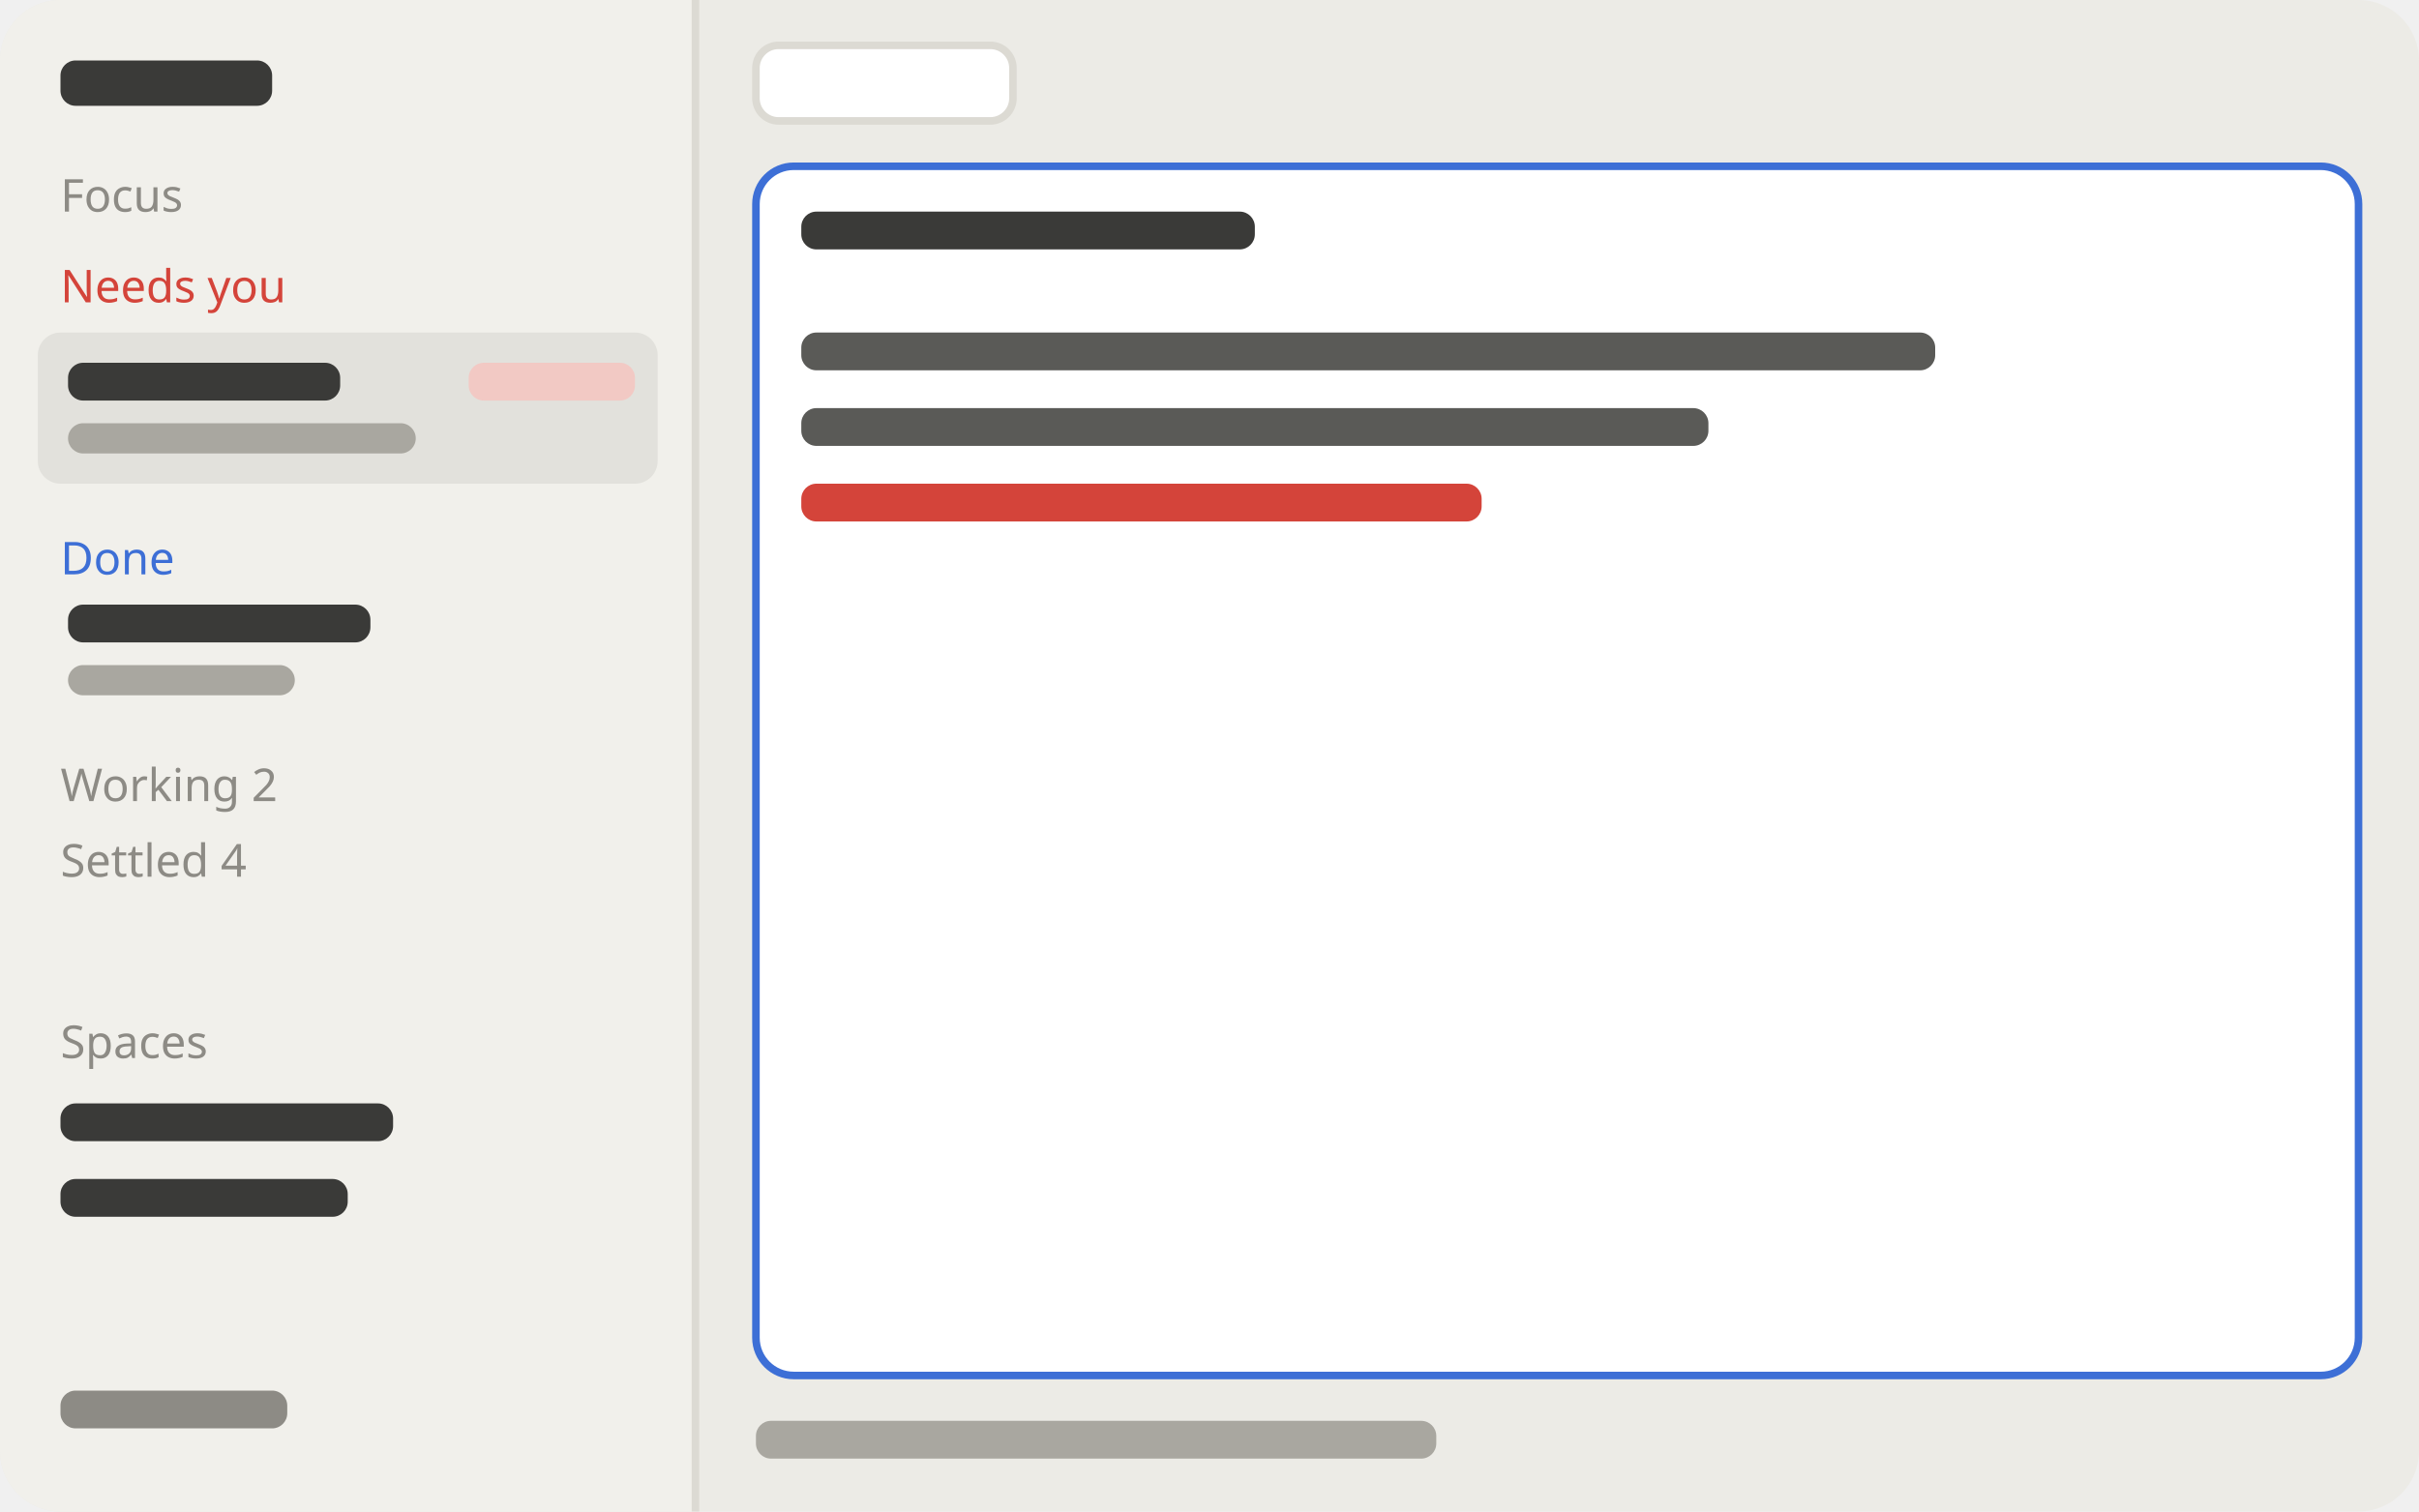
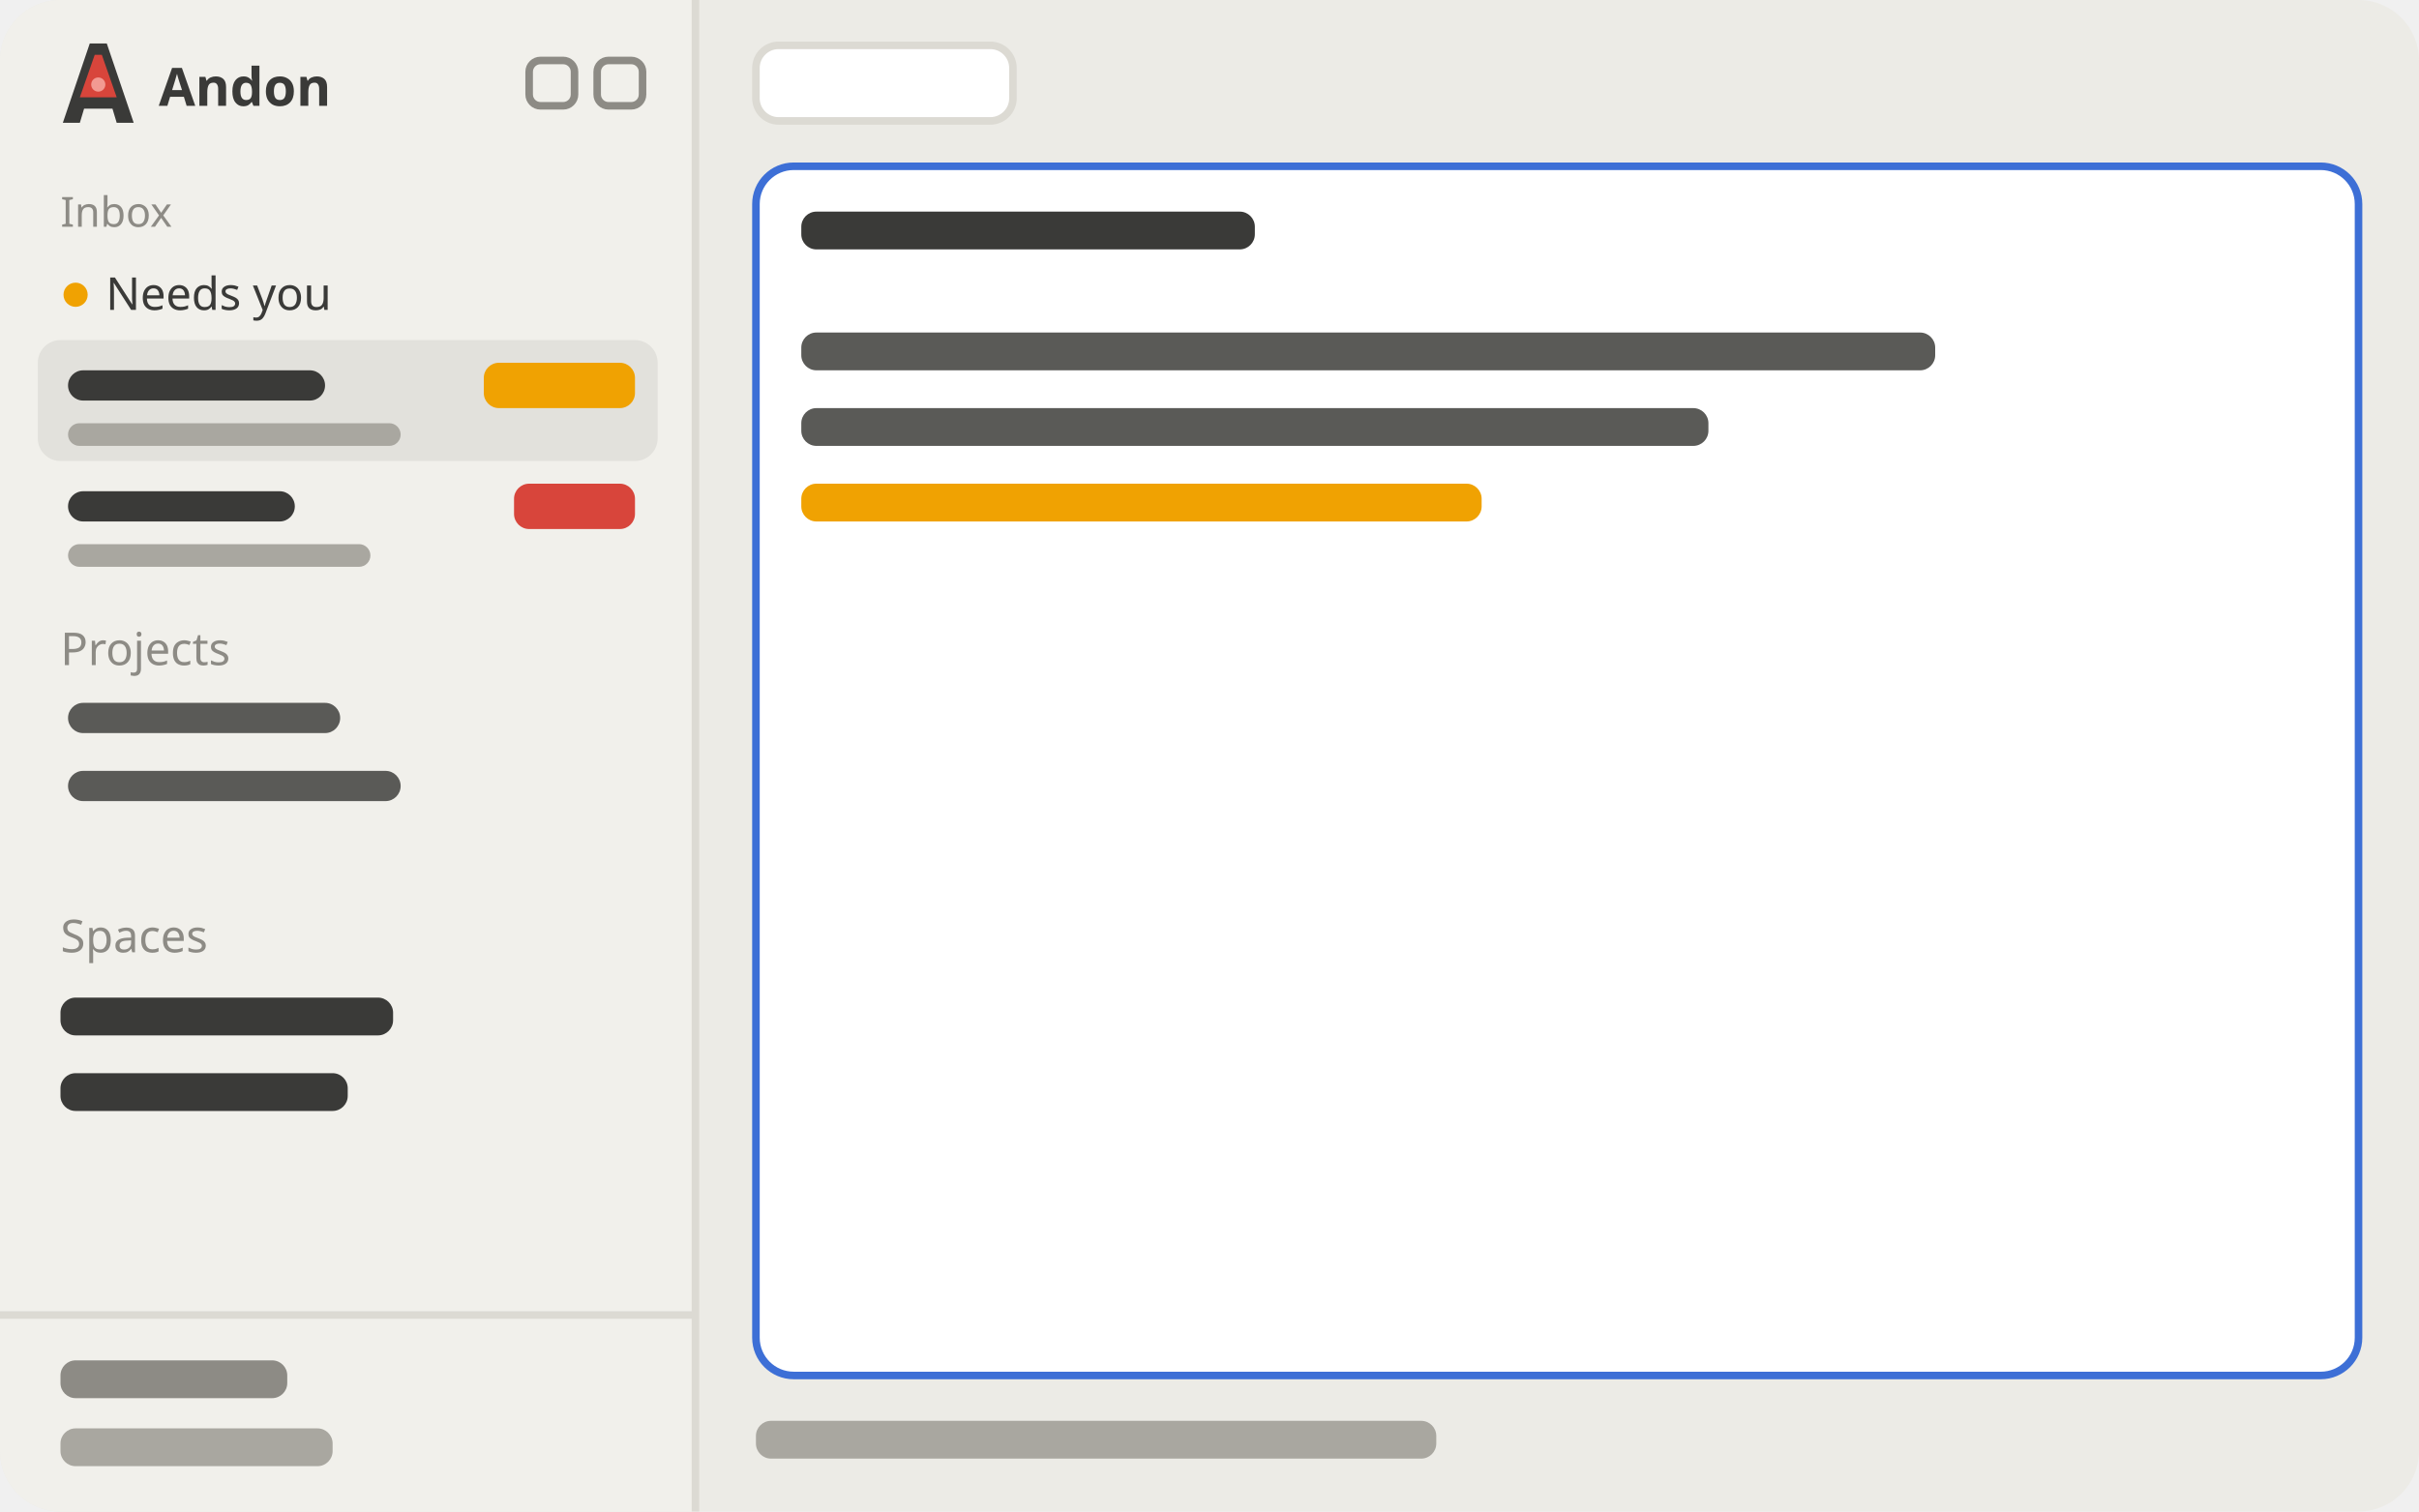
<svg xmlns="http://www.w3.org/2000/svg" viewBox="0 0 320 200" width="320" height="200">
  <rect width="320" height="200" rx="8" fill="#ecebe6" />
  <rect x="0" y="0" width="92" height="200" rx="8" fill="#f1f0eb" />
  <rect x="84" y="0" width="8" height="200" fill="#f1f0eb" />
  <line x1="92" y1="0" x2="92" y2="200" stroke="#dcdad3" />
-   <rect x="8" y="8" width="28" height="6" rx="2" fill="#3a3a38" />
-   <text x="8" y="28" font-family="sans-serif" font-size="6" fill="#8d8b85">Focus</text>
-   <text x="8" y="40" font-family="sans-serif" font-size="6" fill="#d4443a">Needs you</text>
-   <rect x="5" y="44" width="82" height="20" rx="3" fill="#e2e1dc" />
-   <rect x="9" y="48" width="36" height="5" rx="2" fill="#3a3a38" />
-   <rect x="62" y="48" width="22" height="5" rx="2" fill="#f2c9c4" />
-   <rect x="9" y="56" width="46" height="4" rx="2" fill="#a9a7a0" />
-   <text x="8" y="76" font-family="sans-serif" font-size="6" fill="#3d6fd6">Done</text>
-   <rect x="9" y="80" width="40" height="5" rx="2" fill="#3a3a38" />
-   <rect x="9" y="88" width="30" height="4" rx="2" fill="#a9a7a0" />
-   <text x="8" y="106" font-family="sans-serif" font-size="6" fill="#8d8b85">Working 2</text>
-   <text x="8" y="116" font-family="sans-serif" font-size="6" fill="#8d8b85">Settled 4</text>
-   <text x="8" y="140" font-family="sans-serif" font-size="6" fill="#8d8b85">Spaces</text>
-   <rect x="8" y="146" width="44" height="5" rx="2" fill="#3a3a38" />
-   <rect x="8" y="156" width="38" height="5" rx="2" fill="#3a3a38" />
-   <rect x="8" y="184" width="30" height="5" rx="2" fill="#8d8b85" />
+   <g transform="translate(7 5) scale(0.1875)">
+     <path d="M26 4H38L57 60H45L42 50H22L19 60H7Z" fill="#3a3a38" />
+     <path d="M29.5 12H34.5L45 42H19Z" fill="#D8453B" />
+     <circle cx="32" cy="33" r="5" fill="#F29A92" />
+   </g>
+   <text x="21" y="14" font-family="sans-serif" font-size="7" font-weight="bold" fill="#3a3a38">Andon</text>
+   <rect x="70" y="8" width="6" height="6" rx="1.5" fill="none" stroke="#8d8b85" />
+   <rect x="79" y="8" width="6" height="6" rx="1.5" fill="none" stroke="#8d8b85" />
+   <text x="8" y="30" font-family="sans-serif" font-size="5.5" fill="#8d8b85">Inbox</text>
+   <circle cx="10" cy="39" r="1.6" fill="#F0A202" />
+   <text x="14" y="41" font-family="sans-serif" font-size="6" fill="#3a3a38">Needs you</text>
+   <rect x="5" y="45" width="82" height="16" rx="3" fill="#e2e1dc" />
+   <rect x="9" y="49" width="34" height="4" rx="2" fill="#3a3a38" />
+   <rect x="9" y="56" width="44" height="3" rx="1.5" fill="#a9a7a0" />
+   <rect x="64" y="48" width="20" height="6" rx="2" fill="#F0A202" />
+   <rect x="9" y="65" width="30" height="4" rx="2" fill="#3a3a38" />
+   <rect x="9" y="72" width="40" height="3" rx="1.5" fill="#a9a7a0" />
+   <rect x="68" y="64" width="16" height="6" rx="2" fill="#D8453B" />
+   <text x="8" y="88" font-family="sans-serif" font-size="6" fill="#8d8b85">Projects</text>
+   <rect x="9" y="93" width="36" height="4" rx="2" fill="#5a5a57" />
+   <rect x="9" y="102" width="44" height="4" rx="2" fill="#5a5a57" />
+   <text x="8" y="126" font-family="sans-serif" font-size="6" fill="#8d8b85">Spaces</text>
+   <rect x="8" y="132" width="44" height="5" rx="2" fill="#3a3a38" />
+   <rect x="8" y="142" width="38" height="5" rx="2" fill="#3a3a38" />
+   <line x1="0" y1="174" x2="92" y2="174" stroke="#dcdad3" />
+   <rect x="8" y="180" width="30" height="5" rx="2" fill="#8d8b85" />
+   <rect x="8" y="189" width="36" height="5" rx="2" fill="#a9a7a0" />
  <rect x="100" y="6" width="34" height="10" rx="3" fill="#ffffff" stroke="#dcdad3" />
  <rect x="100" y="22" width="212" height="160" rx="5" fill="#ffffff" stroke="#3d6fd6" />
  <rect x="106" y="28" width="60" height="5" rx="2" fill="#3a3a38" />
  <rect x="106" y="44" width="150" height="5" rx="2" fill="#5a5a57" />
  <rect x="106" y="54" width="120" height="5" rx="2" fill="#5a5a57" />
-   <rect x="106" y="64" width="90" height="5" rx="2" fill="#d4443a" />
+   <rect x="106" y="64" width="90" height="5" rx="2" fill="#F0A202" />
  <rect x="100" y="188" width="90" height="5" rx="2" fill="#a9a7a0" />
</svg>
